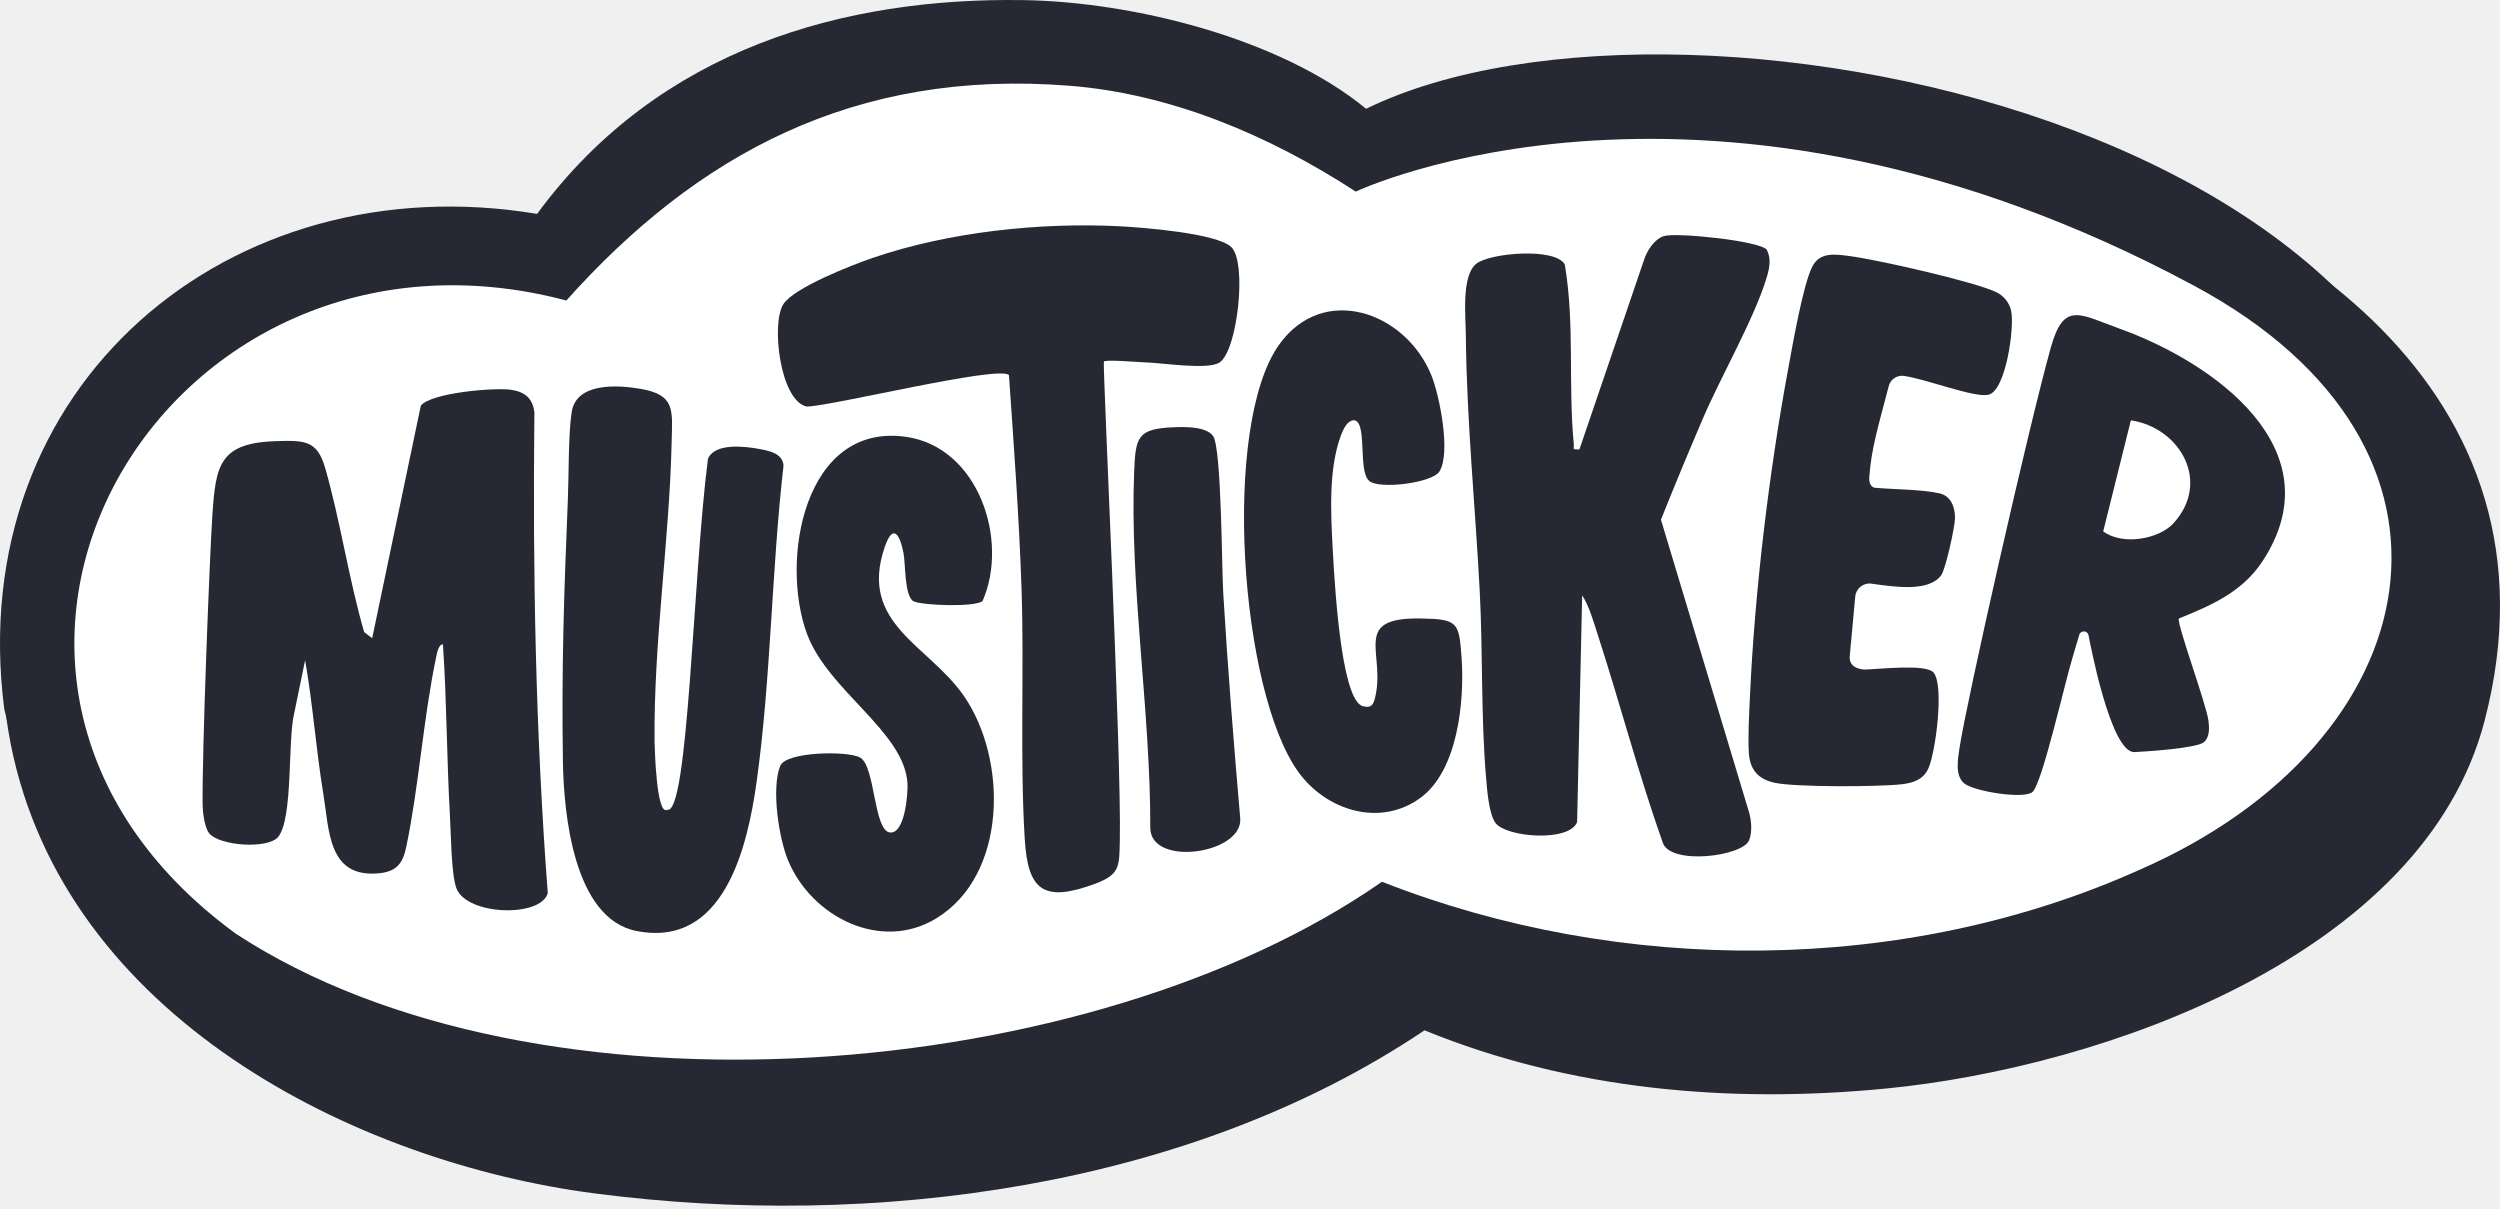
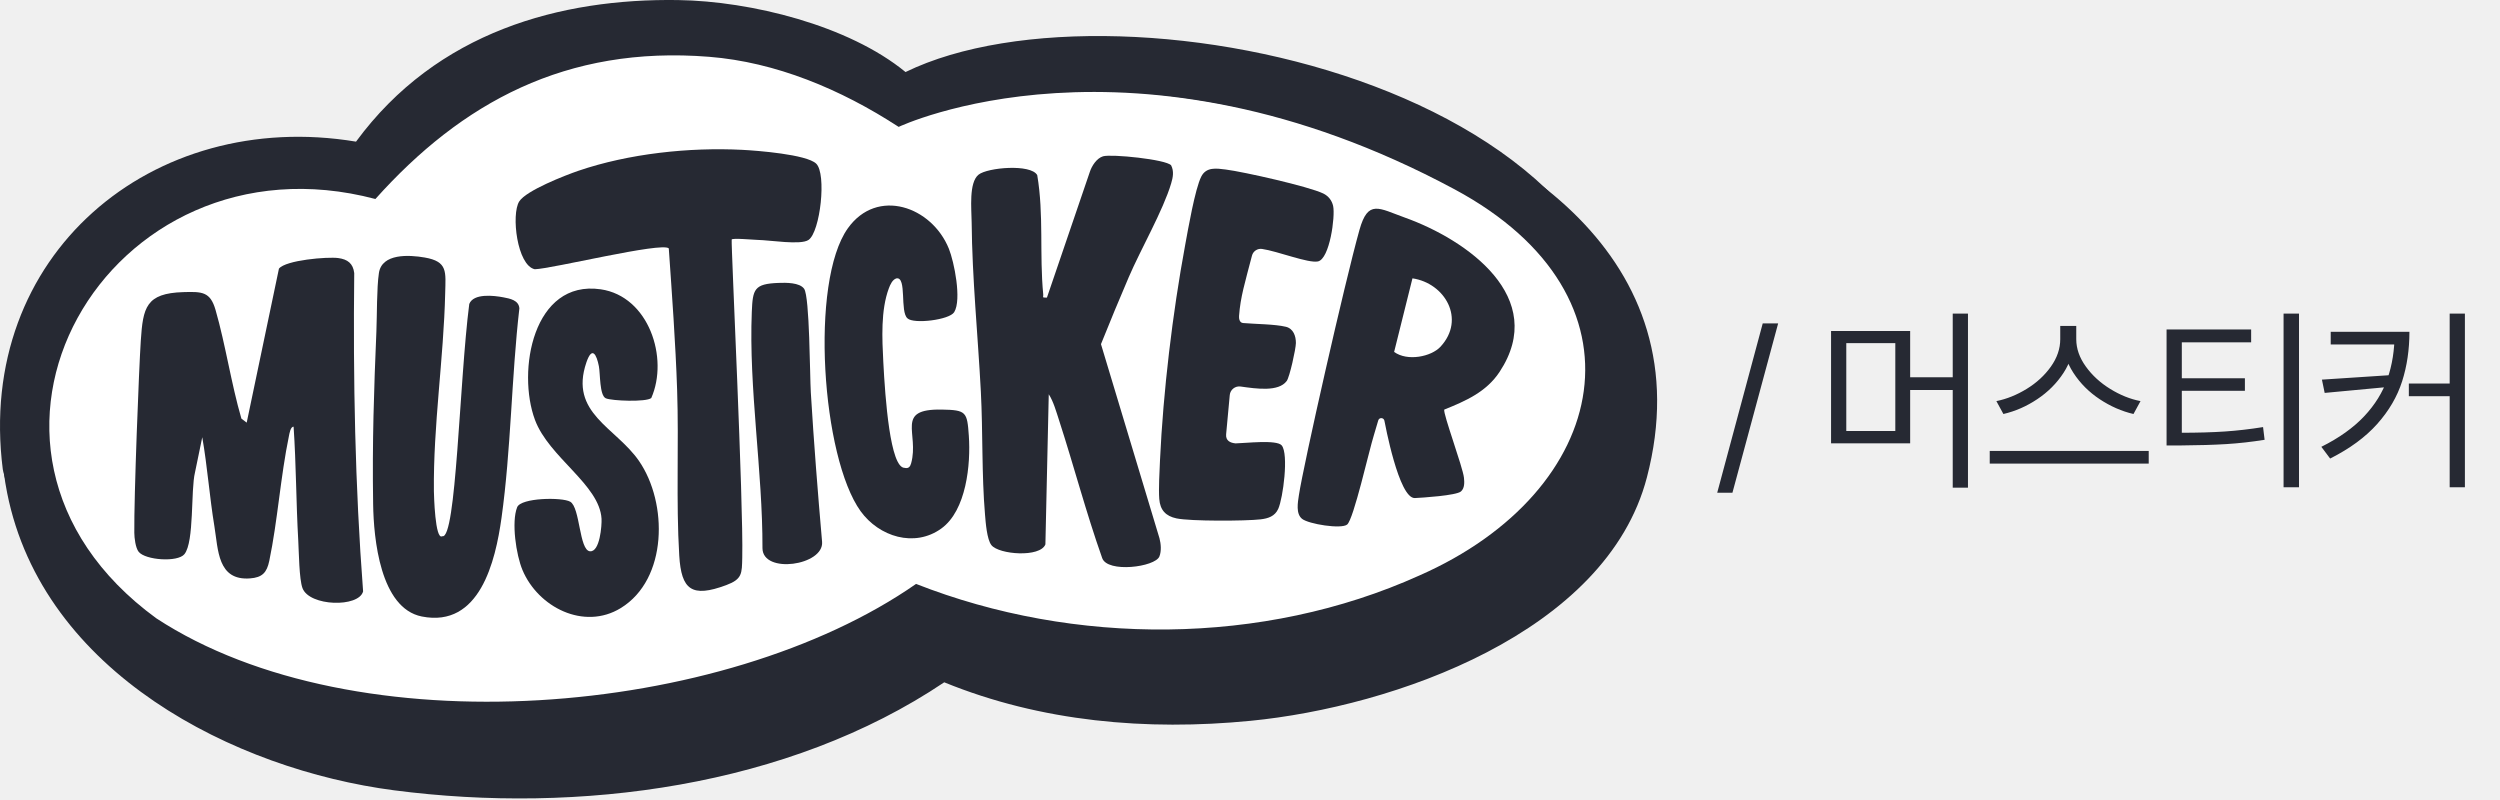
- <svg xmlns="http://www.w3.org/2000/svg" width="149" height="72" viewBox="0 0 149 72" fill="none">
-   <path d="M65.338 4.708C71.876 4.803 78.17 6.226 83.29 10.436C93.996 6.392 109.257 5.614 120.206 8.253C135.848 12.026 153.221 23.222 148.08 42.966C144.433 56.965 125.277 63.617 112.432 64.874C103.105 65.787 93.618 64.968 84.9 61.407C70.869 70.84 52.02 73.29 35.428 71.126C21.123 69.261 3.871 60.582 0.644 44.367C-3.156 25.282 16.333 13.659 34.635 16.711C42.591 10.065 54.804 4.554 65.338 4.708ZM66.401 9.42C55.363 9.129 43.785 14.646 35.617 21.734C31.877 21.35 28.474 20.761 24.705 21.286C5.212 23.998 -0.29 48.485 15.91 59.469C32.103 70.45 63.507 68.505 80.08 58.928C80.873 58.469 83.67 56.43 84.229 56.378C85.3 56.278 87.387 57.461 88.539 57.843C101.616 62.173 116.909 61.154 129.473 55.627C146.722 48.039 150.565 30.606 132.644 20.864C120.464 14.246 100.869 10.308 87.383 13.974C86.428 14.233 82.809 15.661 82.275 15.561C81.625 15.439 81.33 14.748 80.853 14.36C76.752 11.015 71.673 9.559 66.401 9.42Z" fill="#262933" />
-   <path d="M143.161 34.388C143.331 30.303 141.96 22.549 130.862 16.516C124.581 13.102 116.595 10.467 108.375 9.094C97.115 7.214 89.328 8.293 84.781 9.529C84.011 9.739 81.318 10.592 80.159 10.961C78.184 9.573 70.419 4.496 61.885 4.023C51.227 3.434 42.157 7.571 33.386 17.041C29.732 16.665 25.959 16.298 22.243 16.814C12.818 18.126 5.659 24.537 3.557 33.55C2.567 37.795 2.839 42.173 4.342 46.211C5.953 50.537 8.939 54.27 12.978 57.007C18.893 61.017 27.024 63.547 36.424 64.368C39.358 64.626 42.419 64.717 45.571 64.634C57.823 64.316 70.068 61.277 78.323 56.507C78.614 56.338 79.073 56.029 79.654 55.639C80.365 55.16 81.66 54.288 82.096 54.1C82.595 54.116 83.755 54.627 84.463 54.938C84.978 55.164 85.466 55.378 85.882 55.515C98.959 59.845 114.558 59.003 127.608 53.261C132.228 51.23 136.101 48.406 138.808 45.101C141.502 41.814 143.007 38.111 143.161 34.388Z" fill="white" />
-   <path d="M60.967 0.006C67.506 0.101 76.301 2.276 81.419 6.483C100.892 -3.015 152.762 8.513 146.217 39.142C137.455 61.999 103.302 65.389 83.035 57.583C60.153 72.535 8.019 75.471 0.252 42.246C-2.207 22.941 13.711 9.697 32.012 12.748C39.3 2.817 50.434 -0.15 60.967 0.006ZM63.764 5.112C50.892 4.085 41.507 9.243 33.754 17.91C9.67 11.538 -7.005 40.246 14.047 55.643C31.979 67.395 65.109 64.592 82.366 52.552C96.569 58.141 113.556 58.148 127.611 51.798C144.859 44.211 148.748 26.695 130.781 17.036C101.772 1.444 80.803 11.42 80.803 11.42C75.576 8.015 69.736 5.589 63.764 5.112Z" fill="#262933" />
-   <path d="M126.323 19.586C123.968 18.742 123.009 17.927 122.235 20.692C120.914 25.406 117.197 41.848 116.788 44.572C116.689 45.23 116.5 46.244 117.079 46.701C117.677 47.17 120.592 47.639 121.126 47.211C121.709 46.744 123.098 40.534 123.534 39.154C123.611 38.914 123.761 38.387 123.925 37.835C124.008 37.553 124.411 37.569 124.475 37.856C124.519 38.055 125.769 44.889 127.216 44.825C127.845 44.796 130.945 44.601 131.364 44.227C131.699 43.929 131.674 43.395 131.63 42.995C131.526 42.034 129.741 37.227 129.857 36.864C131.786 36.084 133.636 35.283 134.832 33.471C139.257 26.763 131.879 21.578 126.323 19.586ZM129.523 31.204C128.69 32.106 126.539 32.544 125.351 31.672L127 25.052C129.913 25.481 131.813 28.718 129.523 31.204Z" fill="#262933" />
-   <path d="M115.62 29.411C116.28 29.569 116.525 30.239 116.519 30.876C116.513 31.405 115.958 33.936 115.69 34.293C114.953 35.279 112.993 34.992 111.544 34.787C111.06 34.718 110.616 35.069 110.572 35.557L110.246 39.088C110.196 39.663 110.616 39.862 111.099 39.906C111.953 39.891 114.802 39.547 115.244 40.088C115.885 40.868 115.362 44.85 114.93 45.8C114.627 46.468 114.025 46.663 113.342 46.742C111.99 46.9 107.024 46.921 105.786 46.657C104.806 46.45 104.31 45.9 104.233 44.902C104.166 44.041 104.256 42.391 104.299 41.449C104.586 35.235 105.431 28.176 106.563 22.06C106.822 20.655 107.449 16.995 108.012 15.889C108.46 15.009 109.368 15.15 110.215 15.258C111.81 15.461 117.682 16.783 118.983 17.416C119.442 17.64 119.76 18.045 119.868 18.543C120.069 19.483 119.559 23.305 118.502 23.529C117.636 23.711 114.862 22.603 113.471 22.404C113.062 22.346 112.673 22.607 112.57 23.008C111.938 25.439 111.529 26.736 111.409 28.438C111.392 28.66 111.44 29.044 111.768 29.073C112.893 29.172 114.602 29.168 115.62 29.411Z" fill="#262933" />
-   <path d="M105.3 14.881C105.572 15.418 105.466 15.96 105.302 16.511C104.588 18.927 102.557 22.458 101.496 24.933C100.639 26.936 99.8 28.95 98.992 30.973L104.254 48.448C104.387 48.95 104.439 49.593 104.247 50.079C103.87 51.039 99.563 51.589 99.1 50.222C97.657 46.145 96.563 41.953 95.23 37.843C94.989 37.102 94.717 36.119 94.297 35.484L93.996 48.995C93.527 50.199 89.815 49.913 89.142 49.062C88.735 48.547 88.625 47.014 88.567 46.317C88.261 42.746 88.382 38.872 88.193 35.252C87.927 30.168 87.412 25.081 87.364 19.983C87.354 18.835 87.094 16.426 87.989 15.717C88.799 15.073 92.686 14.735 93.261 15.76C93.864 19.296 93.454 22.916 93.799 26.477C93.828 26.78 93.645 26.784 94.133 26.786L97.987 15.482C98.164 14.932 98.604 14.244 99.179 14.067C99.922 13.847 104.843 14.345 105.3 14.881Z" fill="#262933" />
-   <path d="M80.61 25.052C80.245 25.149 80.039 25.631 79.921 25.948C79.183 27.925 79.314 30.49 79.422 32.587C79.593 35.878 80.039 42.111 81.337 42.107C81.686 42.192 81.839 42.005 81.924 41.696C82.67 38.98 80.442 36.791 84.663 36.862C86.899 36.899 86.96 37.073 87.111 39.219C87.292 41.775 86.893 45.939 84.64 47.566C82.223 49.315 79.036 48.298 77.385 46.014C73.895 41.182 72.792 25.367 76.235 20.543C78.872 16.85 83.781 18.584 85.315 22.381C85.79 23.558 86.482 26.969 85.797 28.091C85.365 28.799 82.159 29.178 81.603 28.658C80.892 28.071 81.559 24.91 80.61 25.052Z" fill="#262933" />
-   <path d="M69.997 25.462C70.659 25.438 71.899 25.419 72.302 25.991C72.806 26.712 72.813 33.841 72.904 35.337C73.174 39.814 73.529 44.298 73.917 48.767C74.092 50.894 68.579 51.697 68.556 49.342C68.579 42.433 67.314 34.916 67.597 28.068C67.682 26.029 67.802 25.545 69.997 25.462Z" fill="#262933" />
-   <path d="M65.788 21.562C65.733 22.19 66.854 45.242 66.74 50.182C66.706 51.622 66.746 52.12 65.296 52.662C62.192 53.817 61.262 53.083 61.075 50.01C60.778 45.13 61.05 39.982 60.882 35.056C60.739 30.824 60.425 26.576 60.133 22.354C59.532 21.755 49.593 24.201 48.083 24.232C46.493 23.892 45.951 19.3 46.684 18.134C47.305 17.146 50.82 15.777 52.012 15.37C56.538 13.824 61.962 13.243 66.742 13.486C68.083 13.555 72.518 13.897 73.384 14.725C74.339 15.638 73.754 20.873 72.697 21.595C71.991 22.078 69.233 21.611 68.108 21.591C67.786 21.584 65.803 21.404 65.788 21.562Z" fill="#262933" />
-   <path d="M58.559 35.824C58.098 36.2 55.006 36.084 54.47 35.847C53.895 35.594 53.976 33.606 53.85 32.969C53.64 31.899 53.237 31.119 52.724 32.619C51.165 37.188 55.359 38.443 57.458 41.493C60.052 45.265 60.052 52.129 55.816 54.726C52.504 56.758 48.38 54.648 46.977 51.299C46.41 49.946 45.968 46.991 46.499 45.651C46.842 44.788 50.54 44.736 51.269 45.153C52.172 45.67 52.066 49.529 53.046 49.616C53.943 49.697 54.117 47.278 54.086 46.694C53.914 43.617 49.358 41.175 48.1 37.787C46.472 33.403 47.922 25.157 54.012 26.037C58.337 26.666 60.147 32.222 58.559 35.824Z" fill="#262933" />
-   <path d="M39.765 48.259C41.028 48.62 41.3 34.312 42.192 27.359C42.577 26.373 44.426 26.602 45.253 26.759C45.849 26.873 46.646 27.014 46.698 27.755C45.984 33.942 45.953 40.462 45.093 46.607C44.547 50.516 43.141 56.519 37.93 55.486C34.173 54.741 33.598 48.439 33.55 45.402C33.461 39.742 33.625 35.059 33.843 29.811C33.904 28.369 33.866 25.919 34.07 24.57C34.337 22.796 36.767 22.931 38.183 23.176C40.278 23.539 40.072 24.458 40.029 26.384C39.896 32.239 38.947 38.31 39.013 44.219C39.02 44.51 39.115 48.659 39.765 48.259Z" fill="#262933" />
-   <path d="M26.399 38.407C26.129 38.37 26.021 39.032 25.982 39.223C25.218 42.908 24.967 46.861 24.213 50.477C23.993 51.529 23.586 51.975 22.481 52.056C19.553 52.274 19.626 49.487 19.275 47.352C18.839 44.703 18.648 41.995 18.185 39.349L17.533 42.516C17.139 44.111 17.479 48.757 16.584 49.873C15.982 50.624 13.071 50.417 12.469 49.664C12.184 49.309 12.081 48.415 12.076 47.956C12.039 44.777 12.498 33.075 12.66 30.654C12.859 27.678 13.111 26.39 16.489 26.29C18.177 26.241 18.91 26.251 19.383 27.902C20.282 31.031 20.787 34.517 21.705 37.675L22.182 38.036L25.081 24.178C25.695 23.406 29.435 23.095 30.415 23.226C31.25 23.338 31.75 23.707 31.85 24.581C31.746 34.142 31.922 43.698 32.647 53.224C32.261 54.695 27.817 54.581 27.199 52.934C26.896 52.127 26.877 49.678 26.819 48.668C26.622 45.257 26.632 41.819 26.399 38.407Z" fill="#262933" />
+ <svg xmlns="http://www.w3.org/2000/svg" width="175" height="56" viewBox="0 0 175 56" fill="none">
+   <path d="M50.867 3.662C55.958 3.736 60.857 4.843 64.843 8.117C73.178 4.972 85.059 4.367 93.583 6.42C105.761 9.353 119.286 18.061 115.283 33.418C112.445 44.306 97.531 49.48 87.531 50.458C80.27 51.168 72.884 50.531 66.096 47.761C55.173 55.098 40.499 57.004 27.581 55.321C16.445 53.87 3.014 47.119 0.501 34.508C-2.457 19.664 12.716 10.623 26.964 12.997C33.158 7.828 42.666 3.542 50.867 3.662ZM51.695 7.327C43.101 7.101 34.088 11.392 27.728 16.904C24.817 16.606 22.168 16.148 19.234 16.556C4.058 18.665 -0.226 37.711 12.386 46.254C24.993 54.794 49.441 53.282 62.344 45.833C62.962 45.476 65.139 43.89 65.574 43.85C66.408 43.772 68.033 44.692 68.93 44.989C79.111 48.357 91.016 47.565 100.798 43.266C114.226 37.364 117.218 23.805 103.266 16.228C93.784 11.08 78.529 8.017 68.03 10.869C67.286 11.07 64.468 12.181 64.053 12.103C63.547 12.008 63.318 11.471 62.946 11.169C59.753 8.568 55.799 7.435 51.695 7.327Z" fill="#262933" />
+   <path d="M111.454 26.746C111.586 23.569 110.52 17.538 101.879 12.845C96.989 10.191 90.772 8.141 84.373 7.073C75.606 5.611 69.544 6.45 66.004 7.412C65.404 7.575 63.308 8.238 62.406 8.525C60.868 7.446 54.823 3.497 48.179 3.129C39.881 2.67 32.82 5.888 25.992 13.254C23.147 12.961 20.21 12.676 17.316 13.078C9.979 14.098 4.405 19.084 2.769 26.094C1.998 29.396 2.21 32.801 3.38 35.942C4.635 39.306 6.959 42.21 10.104 44.338C14.709 47.458 21.039 49.425 28.357 50.064C30.641 50.264 33.024 50.335 35.478 50.27C45.017 50.024 54.55 47.659 60.977 43.949C61.203 43.819 61.56 43.578 62.013 43.275C62.566 42.902 63.574 42.224 63.914 42.077C64.302 42.09 65.206 42.487 65.757 42.729C66.158 42.905 66.537 43.071 66.861 43.178C77.042 46.546 89.186 45.891 99.346 41.425C102.943 39.846 105.958 37.649 108.066 35.078C110.162 32.522 111.334 29.642 111.454 26.746Z" fill="white" />
+   <path d="M47.464 0.004C52.555 0.079 59.402 1.77 63.387 5.043C78.547 -2.345 118.929 6.621 113.833 30.444C107.012 48.221 80.423 50.858 64.645 44.787C46.831 56.416 6.243 58.699 0.196 32.858C-1.718 17.843 10.674 7.542 24.922 9.915C30.596 2.191 39.264 -0.117 47.464 0.004ZM49.642 3.976C39.621 3.177 32.314 7.189 26.278 13.93C7.528 8.974 -5.454 31.302 10.936 43.278C24.896 52.419 50.689 50.238 64.124 40.874C75.181 45.221 88.406 45.226 99.348 40.288C112.776 34.386 115.804 20.763 101.816 13.25C79.232 1.123 62.907 8.882 62.907 8.882C58.838 6.234 54.291 4.347 49.642 3.976Z" fill="#262933" />
+   <path d="M98.345 15.233C96.512 14.577 95.766 13.943 95.162 16.094C94.134 19.76 91.241 32.548 90.922 34.667C90.845 35.178 90.698 35.967 91.149 36.322C91.614 36.687 93.884 37.052 94.299 36.719C94.754 36.356 95.835 31.526 96.174 30.453C96.234 30.266 96.351 29.856 96.478 29.427C96.543 29.207 96.857 29.22 96.907 29.443C96.941 29.598 97.914 34.914 99.041 34.864C99.53 34.841 101.944 34.689 102.27 34.399C102.531 34.166 102.511 33.752 102.477 33.44C102.396 32.693 101.006 28.954 101.097 28.672C102.598 28.065 104.039 27.442 104.97 26.033C108.415 20.816 102.671 16.783 98.345 15.233ZM100.836 24.269C100.188 24.971 98.514 25.312 97.589 24.634L98.872 19.484C101.14 19.818 102.62 22.336 100.836 24.269Z" fill="#262933" />
+   <path d="M90.013 22.875C90.527 22.997 90.718 23.519 90.713 24.014C90.708 24.426 90.276 26.394 90.068 26.672C89.494 27.439 87.968 27.216 86.839 27.056C86.463 27.003 86.117 27.276 86.083 27.655L85.829 30.401C85.79 30.849 86.117 31.003 86.493 31.037C87.158 31.026 89.376 30.758 89.72 31.179C90.22 31.786 89.812 34.883 89.476 35.622C89.24 36.142 88.771 36.293 88.239 36.355C87.187 36.477 83.32 36.493 82.357 36.288C81.594 36.127 81.207 35.7 81.148 34.923C81.096 34.254 81.165 32.971 81.199 32.238C81.422 27.405 82.08 21.915 82.961 17.157C83.163 16.065 83.652 13.218 84.09 12.358C84.439 11.674 85.145 11.783 85.805 11.867C87.046 12.025 91.618 13.053 92.631 13.546C92.989 13.72 93.236 14.034 93.32 14.422C93.477 15.153 93.079 18.125 92.256 18.3C91.582 18.442 89.423 17.58 88.34 17.425C88.021 17.38 87.719 17.583 87.638 17.895C87.147 19.786 86.828 20.795 86.734 22.118C86.721 22.291 86.759 22.589 87.014 22.612C87.89 22.689 89.221 22.686 90.013 22.875Z" fill="#262933" />
+   <path d="M81.979 11.573C82.19 11.991 82.108 12.413 81.98 12.842C81.424 14.72 79.843 17.467 79.017 19.392C78.35 20.95 77.697 22.517 77.068 24.09L81.164 37.681C81.267 38.072 81.308 38.572 81.159 38.95C80.865 39.697 77.512 40.124 77.152 39.061C76.028 35.89 75.176 32.63 74.139 29.433C73.951 28.857 73.739 28.092 73.413 27.598L73.178 38.107C72.813 39.043 69.923 38.821 69.399 38.159C69.082 37.759 68.996 36.566 68.951 36.024C68.714 33.247 68.807 30.234 68.66 27.418C68.453 23.464 68.052 19.507 68.015 15.542C68.007 14.649 67.805 12.776 68.502 12.224C69.132 11.724 72.158 11.46 72.606 12.258C73.075 15.008 72.757 17.824 73.025 20.593C73.047 20.828 72.905 20.832 73.285 20.833L76.285 12.041C76.423 11.614 76.765 11.078 77.213 10.941C77.792 10.77 81.623 11.157 81.979 11.573Z" fill="#262933" />
+   <path d="M62.757 19.484C62.472 19.56 62.312 19.935 62.22 20.181C61.646 21.719 61.748 23.714 61.832 25.346C61.965 27.905 62.312 32.753 63.322 32.75C63.594 32.816 63.714 32.671 63.78 32.43C64.36 30.318 62.626 28.615 65.912 28.67C67.653 28.699 67.7 28.835 67.818 30.503C67.959 32.492 67.648 35.73 65.894 36.995C64.013 38.356 61.531 37.565 60.246 35.788C57.529 32.03 56.671 19.73 59.351 15.978C61.404 13.105 65.225 14.454 66.42 17.407C66.79 18.322 67.328 20.976 66.795 21.849C66.459 22.399 63.963 22.694 63.529 22.289C62.977 21.832 63.495 19.375 62.757 19.484Z" fill="#262933" />
+   <path d="M54.494 19.804C55.01 19.784 55.975 19.77 56.289 20.215C56.681 20.775 56.686 26.32 56.758 27.484C56.968 30.966 57.244 34.454 57.546 37.93C57.682 39.584 53.39 40.209 53.373 38.377C53.39 33.003 52.406 27.156 52.626 21.831C52.692 20.244 52.786 19.868 54.494 19.804Z" fill="#262933" />
+   <path d="M51.218 16.77C51.174 17.259 52.047 35.188 51.958 39.031C51.932 40.151 51.963 40.538 50.835 40.959C48.418 41.858 47.694 41.287 47.548 38.897C47.317 35.101 47.529 31.097 47.398 27.266C47.287 23.974 47.042 20.671 46.815 17.387C46.347 16.92 38.609 18.823 37.434 18.847C36.196 18.582 35.774 15.011 36.344 14.104C36.828 13.336 39.565 12.271 40.492 11.954C44.016 10.752 48.239 10.3 51.96 10.489C53.004 10.542 56.457 10.809 57.131 11.453C57.875 12.163 57.419 16.234 56.596 16.796C56.046 17.172 53.9 16.809 53.024 16.793C52.773 16.788 51.229 16.647 51.218 16.77Z" fill="#262933" />
+   <path d="M45.589 27.863C45.231 28.155 42.824 28.065 42.407 27.881C41.959 27.684 42.022 26.138 41.923 25.642C41.76 24.81 41.446 24.203 41.047 25.37C39.833 28.923 43.098 29.9 44.733 32.272C46.752 35.206 46.752 40.544 43.454 42.565C40.876 44.145 37.665 42.503 36.572 39.899C36.131 38.846 35.787 36.548 36.201 35.506C36.468 34.835 39.346 34.794 39.914 35.119C40.617 35.52 40.535 38.522 41.298 38.59C41.996 38.653 42.132 36.771 42.108 36.318C41.973 33.925 38.427 32.025 37.447 29.39C36.18 25.98 37.308 19.567 42.049 20.251C45.416 20.74 46.826 25.062 45.589 27.863Z" fill="#262933" />
+   <path d="M30.958 37.534C31.941 37.815 32.153 26.686 32.848 21.279C33.147 20.512 34.587 20.69 35.23 20.812C35.694 20.901 36.315 21.011 36.356 21.587C35.8 26.399 35.775 31.47 35.106 36.25C34.681 39.29 33.587 43.959 29.529 43.155C26.605 42.576 26.157 37.675 26.12 35.312C26.05 30.91 26.178 27.267 26.348 23.186C26.395 22.065 26.366 20.159 26.524 19.11C26.733 17.73 28.624 17.835 29.726 18.025C31.357 18.308 31.197 19.023 31.163 20.52C31.06 25.074 30.321 29.796 30.373 34.392C30.378 34.618 30.452 37.846 30.958 37.534Z" fill="#262933" />
+   <path d="M20.552 29.873C20.342 29.843 20.258 30.358 20.228 30.507C19.633 33.373 19.437 36.447 18.85 39.26C18.679 40.078 18.362 40.425 17.502 40.488C15.223 40.657 15.279 38.49 15.006 36.83C14.667 34.769 14.518 32.663 14.158 30.605L13.65 33.068C13.343 34.309 13.608 37.922 12.911 38.79C12.443 39.374 10.176 39.213 9.707 38.627C9.486 38.351 9.405 37.656 9.402 37.299C9.373 34.827 9.73 25.725 9.856 23.842C10.011 21.528 10.207 20.526 12.837 20.448C14.151 20.409 14.722 20.417 15.09 21.702C15.79 24.136 16.183 26.847 16.898 29.303L17.269 29.584L19.526 18.805C20.005 18.205 22.916 17.963 23.679 18.064C24.329 18.152 24.718 18.439 24.796 19.118C24.715 26.555 24.852 33.988 25.417 41.397C25.116 42.541 21.657 42.452 21.175 41.171C20.939 40.543 20.924 38.639 20.879 37.853C20.726 35.2 20.733 32.526 20.552 29.873Z" fill="#262933" />
+   <path d="M121.271 34.49H120.205L123.391 22.637H124.471L121.271 34.49ZM133.711 31.031H128.174V23.17H133.711V31.031ZM129.24 30.17H132.672V24.018H129.24V30.17ZM137.758 34.135H136.691V21.953H137.758V34.135ZM137.115 27.299H133.547V26.41H137.115V27.299ZM145.16 23.744C145.16 24.583 144.923 25.366 144.449 26.096C143.975 26.825 143.362 27.44 142.61 27.941C141.858 28.443 141.068 28.789 140.238 28.98L139.746 28.078C140.466 27.932 141.173 27.648 141.865 27.224C142.558 26.8 143.123 26.28 143.561 25.665C143.998 25.05 144.217 24.41 144.217 23.744V22.814H145.16V23.744ZM145.338 23.744C145.338 24.4 145.561 25.038 146.008 25.658C146.454 26.278 147.026 26.802 147.724 27.23C148.421 27.659 149.125 27.941 149.836 28.078L149.344 28.98C148.523 28.789 147.737 28.445 146.985 27.948C146.233 27.451 145.618 26.836 145.14 26.102C144.661 25.369 144.422 24.583 144.422 23.744V22.814H145.338V23.744ZM150.41 32.453H139.281V31.564H150.41V32.453ZM152.631 30.293C153.843 30.293 154.882 30.263 155.748 30.204C156.614 30.145 157.503 30.042 158.414 29.896L158.523 30.785C157.621 30.931 156.73 31.031 155.851 31.086C154.971 31.141 153.898 31.172 152.631 31.182H151.66V30.293H152.631ZM157.58 23.963H152.727V30.594H151.66V23.061H157.58V23.963ZM157.143 27.354H152.467V26.479H157.143V27.354ZM160.93 34.107H159.85V21.953H160.93V34.107ZM168.66 23.225C168.66 24.473 168.489 25.631 168.147 26.697C167.806 27.764 167.225 28.757 166.404 29.678C165.584 30.598 164.486 31.405 163.109 32.098L162.494 31.277C163.734 30.658 164.732 29.947 165.488 29.145C166.245 28.342 166.789 27.463 167.122 26.506C167.455 25.549 167.621 24.496 167.621 23.348V23.225H168.66ZM168.264 24.113H163.15V23.225H168.264V24.113ZM162.727 27.504L162.535 26.574L167.539 26.246V27.053L162.727 27.504ZM172.543 34.107H171.477V21.953H172.543V34.107ZM171.996 27.736H168.619V26.848H171.996V27.736Z" fill="#262933" />
</svg>
